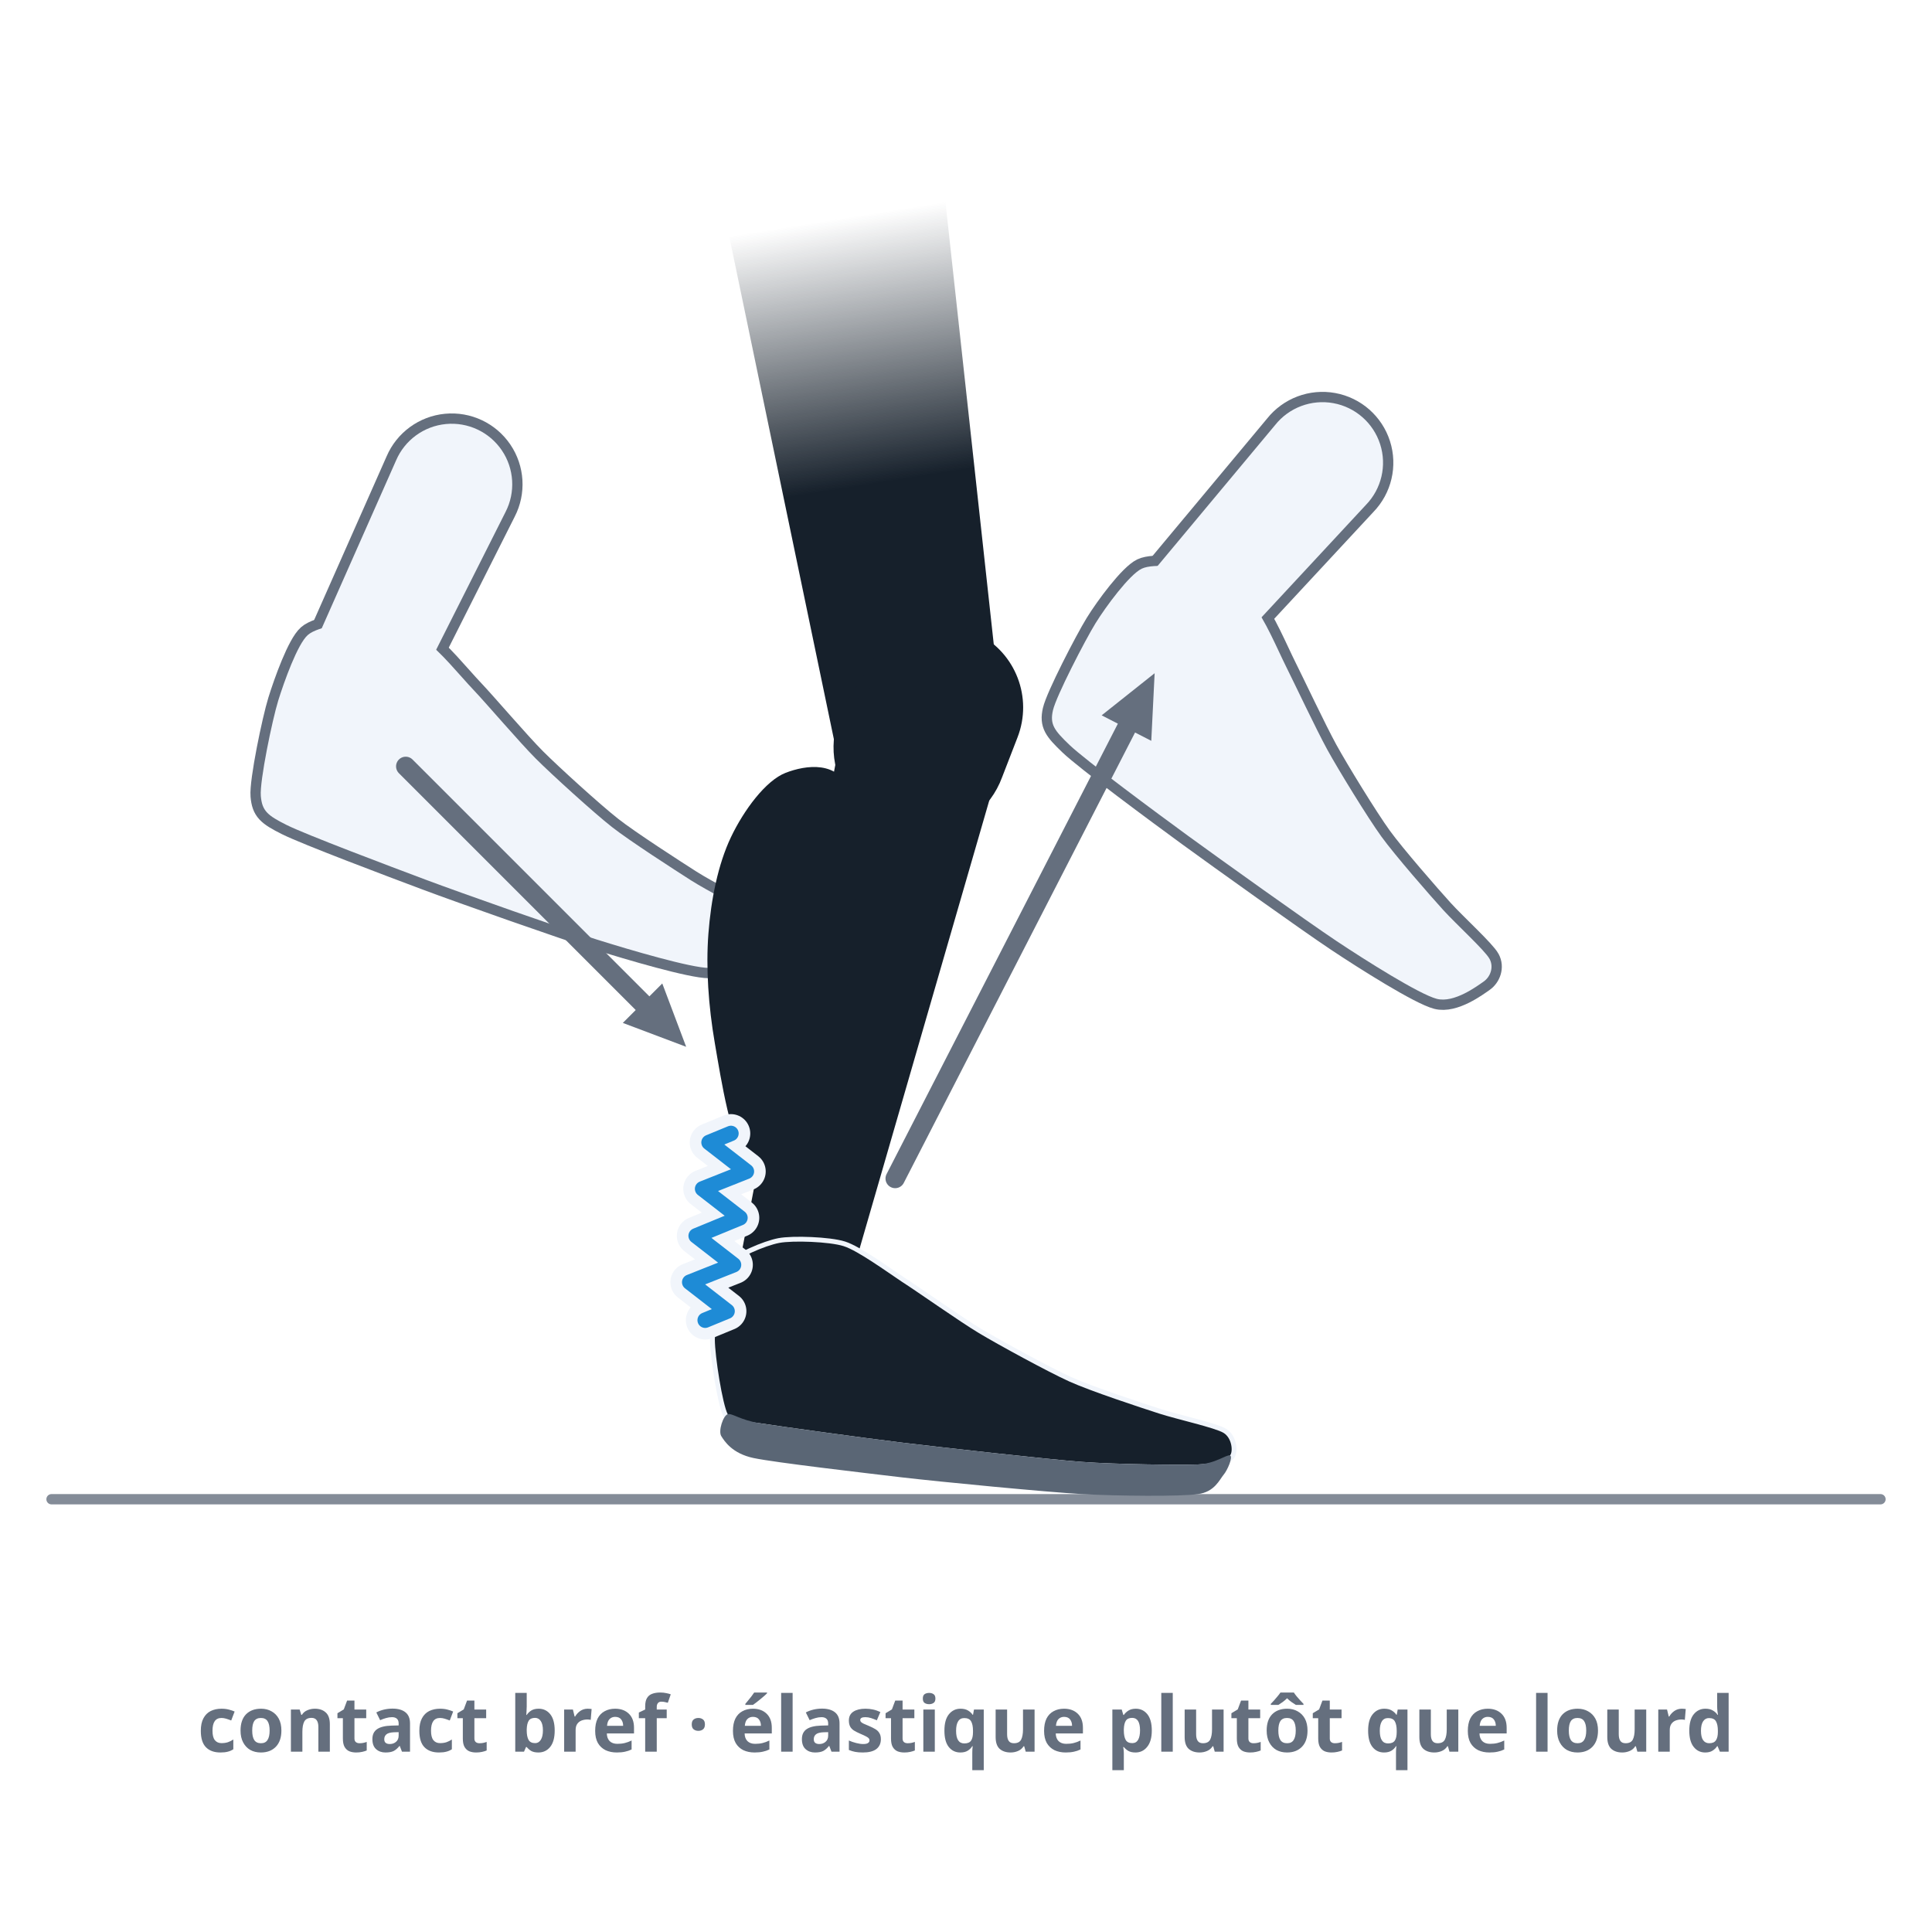
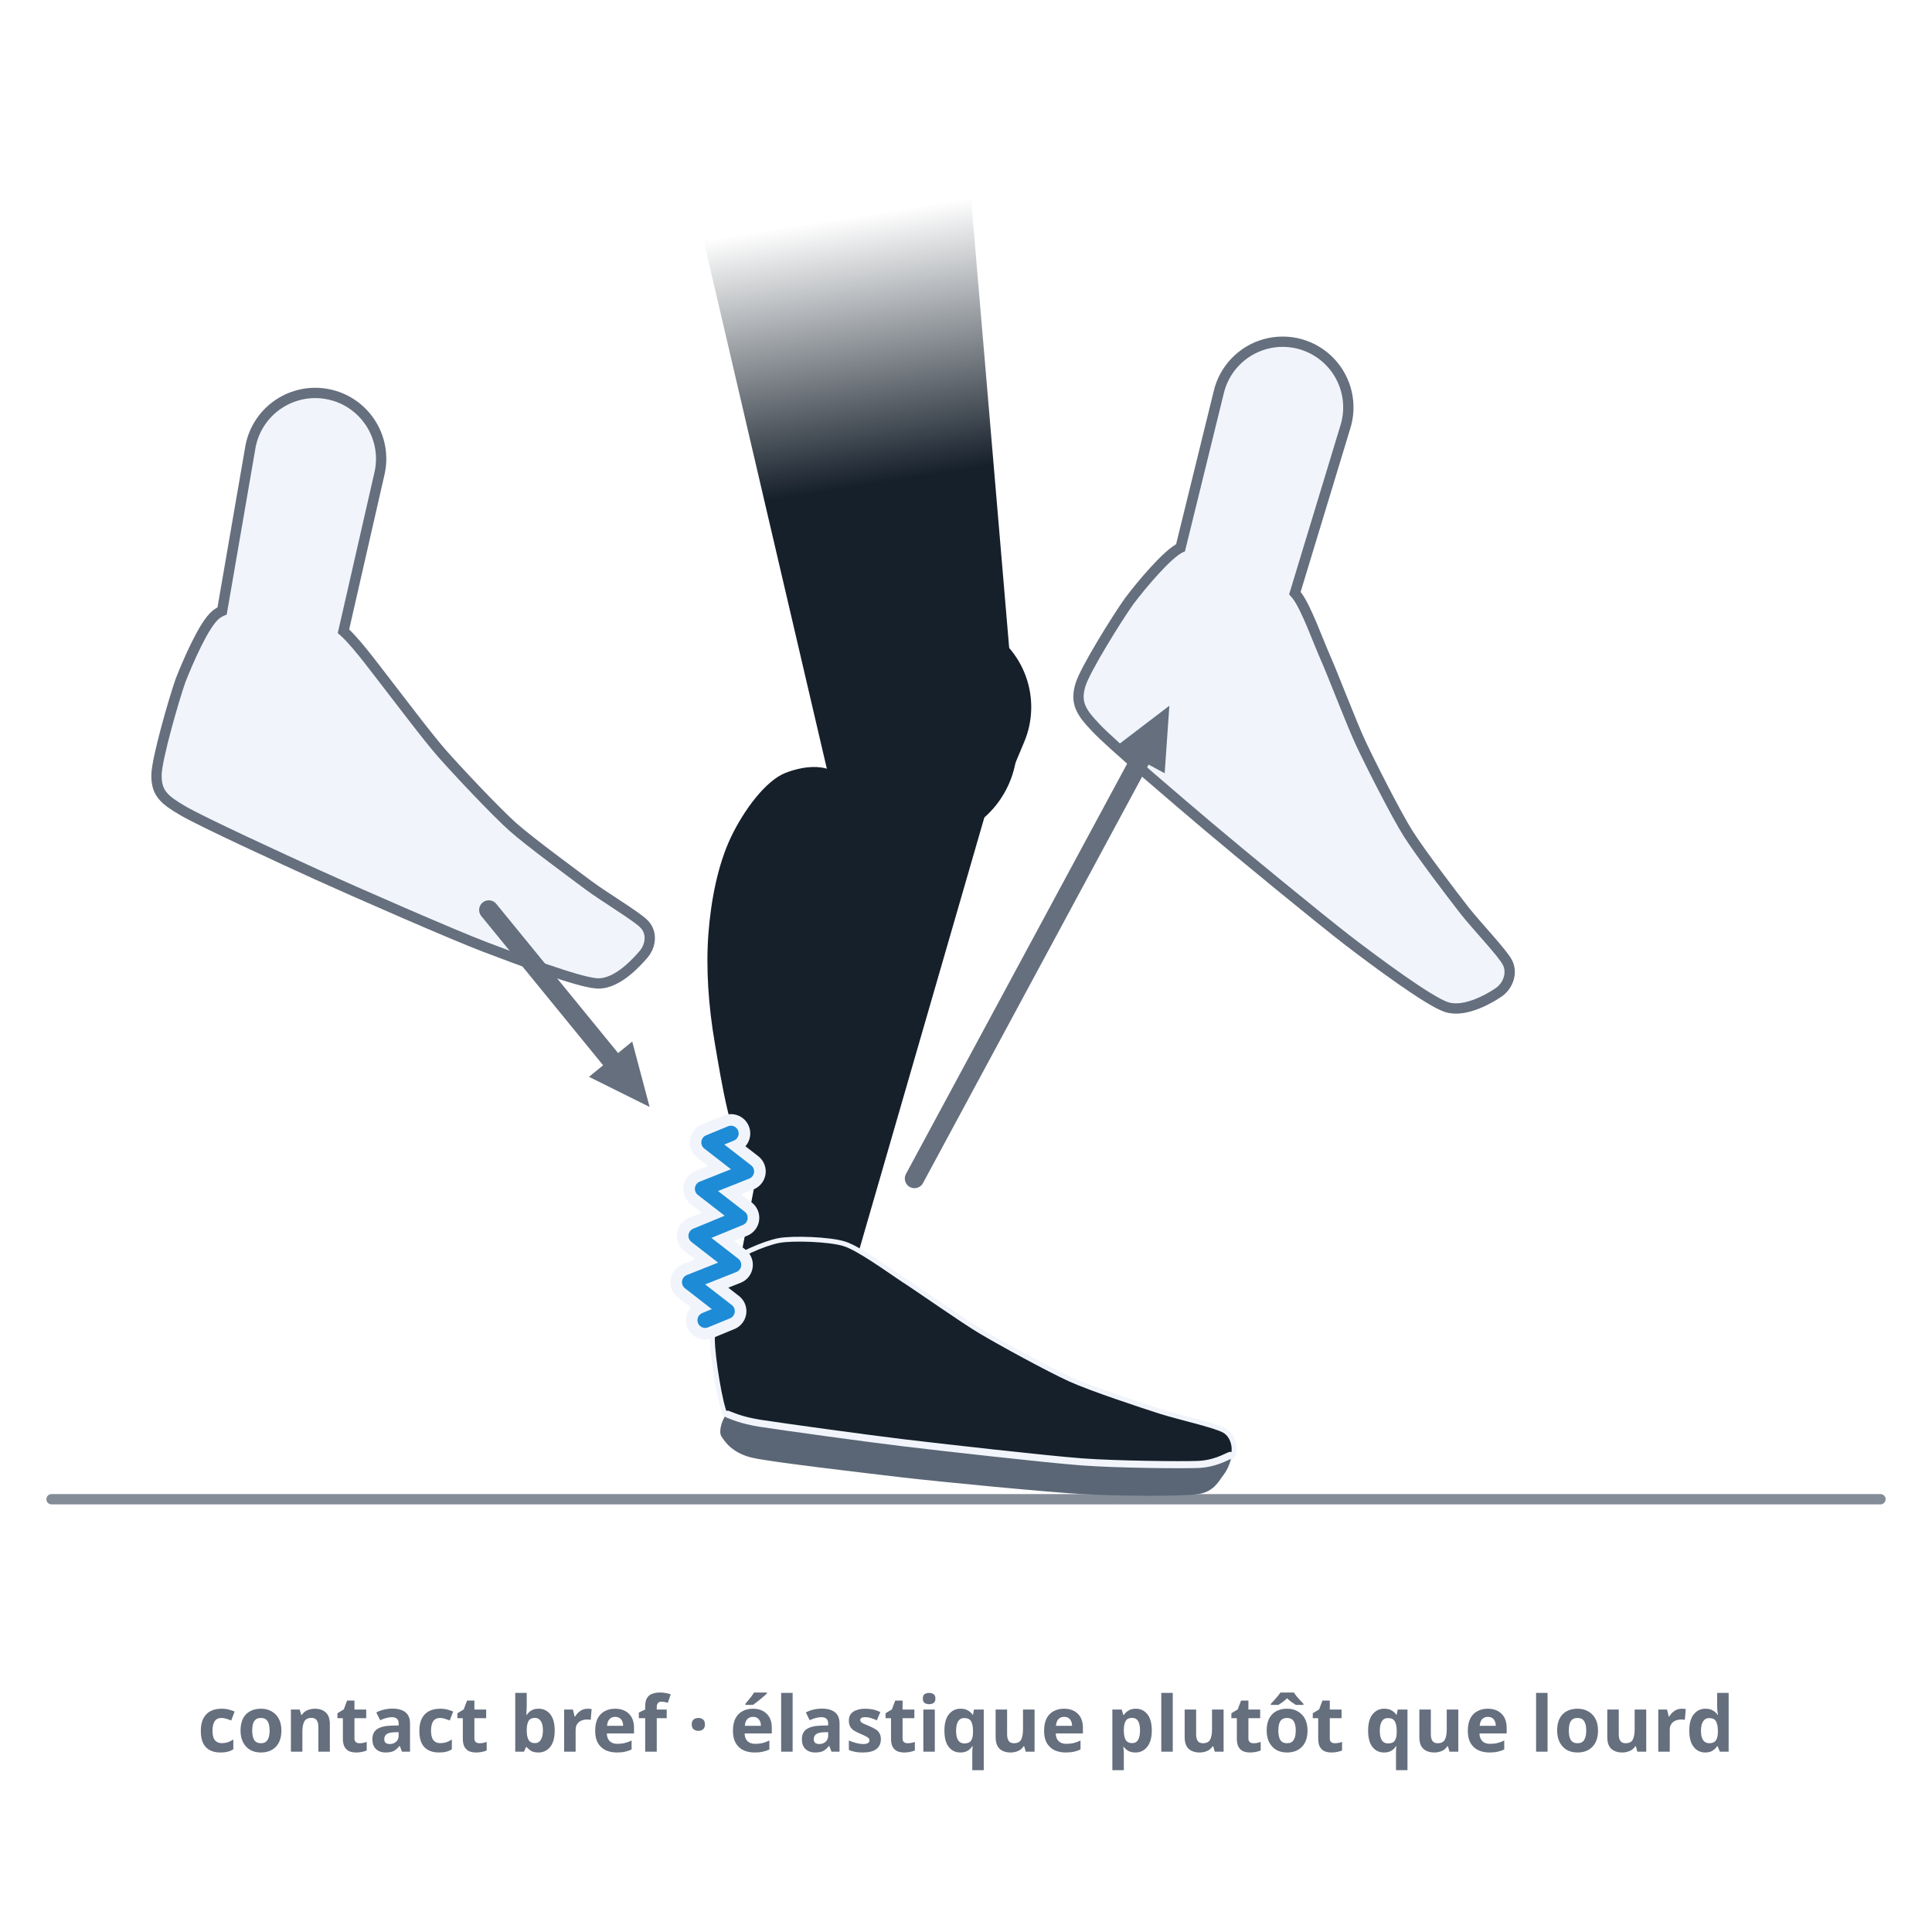
- <svg xmlns="http://www.w3.org/2000/svg" viewBox="0 0 300 300" role="img" data-quelle="figuren" aria-label="Force réactive, le contact bref au sol : gros plan d'une jambe de profil au point le plus bas du contact. Le genou est légèrement fléchi, la chaussure ne touche le sol qu'avec l'avant-pied, le talon flotte juste au-dessus. Le tendon d'Achille est dessiné comme un ressort. En contour, le pied arrive par le haut à gauche et quitte le sol vers le haut à droite ; les deux flèches forment un V étroit.">
+ <svg xmlns="http://www.w3.org/2000/svg" viewBox="0 0 300 300" role="img" data-quelle="figuren" aria-label="Force réactive, le contact bref au sol : gros plan d'une jambe de profil au point le plus bas du contact. Le genou est légèrement fléchi, la chaussure ne touche le sol qu'avec l'avant-pied, le talon flotte juste au-dessus. Le tendon d'Achille est dessiné comme un ressort. En contour, le pied arrive par le haut à gauche, pointe tendue, et quitte le sol vers le haut à droite, encore plus tendu après la poussée ; les deux flèches forment un V étroit.">
  <style>
    .s-k{fill:var(--tinte,#16202b)}
    .s-wegv{fill:none;stroke:var(--tinte-3,#656f7e);stroke-width:3;stroke-linecap:round}
    .s-mkg{fill:var(--tinte-3,#656f7e)}
    .s-sohle{fill:var(--tinte-2,#5a6675)}
    .s-sehne{fill:none;stroke:var(--primaer-dunkel,#1e8bd6);stroke-width:2.4;stroke-linejoin:round;stroke-linecap:round}
    .s-sehnex{fill:none;stroke:var(--flaeche-2,#f1f5fb);stroke-width:6;stroke-linejoin:round;stroke-linecap:round}
    .s-konturu{fill:var(--tinte-3,#656f7e);stroke:var(--tinte-3,#656f7e);stroke-width:3.2;stroke-linejoin:round}
    .s-konturf{fill:var(--flaeche-2,#f1f5fb)}
+     .s-naht{fill:none;stroke:var(--flaeche-2,#f1f5fb);stroke-width:1.1;stroke-linecap:round}
    .s-linie{fill:none;stroke:var(--tinte-3,#656f7e);stroke-width:1.6;opacity:.8;stroke-linecap:round}
    .s-x3{fill:var(--flaeche-2,#f1f5fb);stroke:var(--flaeche-2,#f1f5fb);stroke-width:1.5;stroke-linejoin:round}
    .s-ag0{stop-color:var(--tinte,#16202b);stop-opacity:1}
    .s-ag1{stop-color:var(--tinte,#16202b);stop-opacity:0}
    .st{fill:var(--tinte-3,#656f7e);font:600 12px/1 system-ui,sans-serif;text-anchor:middle}
  </style>
  <defs>
    <linearGradient id="o035" gradientUnits="userSpaceOnUse" x1="143" y1="116" x2="130" y2="34">
      <stop offset="0" class="s-ag0" />
      <stop offset="0.5" class="s-ag0" />
      <stop offset="1" class="s-ag1" />
    </linearGradient>
    <marker id="g035" viewBox="0 0 10 10" markerWidth="3.8" markerHeight="3.8" refX="5" refY="5" orient="auto">
      <path d="M1,1.2 L9.4,5 L1,8.8 Z" class="s-mkg" />
    </marker>
  </defs>
  <path class="s-linie" d="M8,232.8L292,232.8" />
  <g class="s-konturu">
-     <path d="M116.4,145.6C115.7,146.6 112.9,150.3 110.1,150.3C107.3,150.3 97.8,147.5 92.7,145.9C87.6,144.3 71.7,138.7 66.1,136.6C60.5,134.5 47.5,129.6 44.5,128.1C41.5,126.6 40.7,125.9 40.5,123.6C40.3,121.3 42.3,111.7 43.2,108.8C44.1,105.9 46.2,100 47.8,98.6C49.4,97.2 54.4,96.6 56.5,96.7C58.6,96.8 64.1,98.4 66.1,99.6C68.1,100.8 71.5,105 73.5,107.1C75.5,109.2 80.7,115.3 83.2,117.8C85.7,120.3 92.2,126.2 95,128.4C97.8,130.6 104.8,135.1 107.3,136.7C109.8,138.3 115.2,141 116.3,142C117.4,143 117.1,144.6 116.4,145.6Z" />
-     <path d="M64.7,106.9L78.5,79.5A9.4,9.4 0 1 0 61.5,71.5L49.1,99.5A8.6,8.6 0 0 0 64.7,106.9Z" />
+     <path d="M99.3,147.7C98.5,148.6 95.5,152.1 92.7,151.9C89.9,151.7 80.6,148.2 75.6,146.3C70.6,144.4 55.3,137.7 49.8,135.2C44.3,132.7 31.7,126.9 28.8,125.2C25.9,123.5 25.1,122.7 25.1,120.4C25.1,118.1 27.8,108.7 28.8,105.9C29.9,103.1 32.4,97.3 34.1,96C35.8,94.7 40.9,94.4 43,94.7C45.1,95 50.4,96.8 52.3,98.2C54.2,99.6 57.4,104 59.2,106.3C61,108.6 65.8,115 68.1,117.6C70.4,120.2 76.4,126.6 79.1,129C81.8,131.4 88.5,136.3 90.9,138.1C93.3,139.9 98.5,143 99.5,144.1C100.5,145.2 100.1,146.8 99.3,147.7Z" />
+     <path d="M51.4,102.9L58.2,73.1A9.4,9.4 0 1 0 39.7,69.4L34.5,99.5A8.6,8.6 0 0 0 51.4,102.9Z" />
  </g>
  <g class="s-konturu">
-     <path d="M230.4,152.4C229.4,153.1 225.8,155.8 223.1,155.1C220.4,154.4 212,149.1 207.5,146.1C203,143.1 189.3,133.3 184.5,129.8C179.7,126.3 168.5,118 166.1,115.7C163.7,113.4 163,112.5 163.5,110.3C164,108.1 168.5,99.4 170.1,96.8C171.7,94.2 175.4,89.2 177.3,88.3C179.2,87.4 184.3,88.1 186.3,88.8C188.3,89.5 193.1,92.5 194.7,94.2C196.3,95.9 198.4,100.9 199.7,103.5C201,106.1 204.4,113.3 206.1,116.4C207.8,119.5 212.4,127 214.5,129.9C216.6,132.8 222.1,139.1 224.1,141.3C226.1,143.5 230.6,147.6 231.3,148.9C232,150.2 231.4,151.7 230.4,152.4Z" />
-     <path d="M191.3,100.8L212.1,78.4A9.4,9.4 0 1 0 198,66L178.4,89.5A8.6,8.6 0 0 0 191.3,100.8Z" />
+     <path d="M232.3,153.4C231.3,154.1 227.4,156.5 224.8,155.6C222.2,154.7 214.2,148.8 209.9,145.5C205.6,142.2 192.7,131.6 188.1,127.7C183.5,123.8 173,114.9 170.7,112.4C168.4,110 167.9,108.9 168.5,106.7C169.1,104.5 174.2,96.3 176,93.8C177.8,91.4 181.9,86.5 183.8,85.7C185.7,84.9 190.7,86.1 192.7,86.9C194.7,87.7 199.3,91.1 200.7,92.9C202.1,94.7 203.9,99.8 205.1,102.5C206.3,105.2 209.1,112.6 210.6,115.8C212.1,119 216.1,126.9 218,129.9C219.9,132.9 225,139.6 226.8,141.9C228.6,144.2 232.8,148.6 233.4,149.9C234,151.2 233.3,152.7 232.3,153.4Z" />
+     <path d="M199.2,95.5L208.1,66.2A9.4,9.4 0 1 0 190,61.2L182.7,90.9A8.6,8.6 0 0 0 199.2,95.5Z" />
  </g>
  <g class="s-konturf">
-     <path d="M116.4,145.6C115.7,146.6 112.9,150.3 110.1,150.3C107.3,150.3 97.8,147.5 92.7,145.9C87.6,144.3 71.7,138.7 66.1,136.6C60.5,134.5 47.5,129.6 44.5,128.1C41.5,126.6 40.7,125.9 40.5,123.6C40.3,121.3 42.3,111.7 43.2,108.8C44.1,105.9 46.2,100 47.8,98.6C49.4,97.2 54.4,96.6 56.5,96.7C58.6,96.8 64.1,98.4 66.1,99.6C68.1,100.8 71.5,105 73.5,107.1C75.5,109.2 80.7,115.3 83.2,117.8C85.7,120.3 92.2,126.2 95,128.4C97.8,130.6 104.8,135.1 107.3,136.7C109.8,138.3 115.2,141 116.3,142C117.4,143 117.1,144.6 116.4,145.6Z" />
-     <path d="M64.7,106.9L78.5,79.5A9.4,9.4 0 1 0 61.5,71.5L49.1,99.5A8.6,8.6 0 0 0 64.7,106.9Z" />
+     <path d="M99.3,147.7C98.5,148.6 95.5,152.1 92.7,151.9C89.9,151.7 80.6,148.2 75.6,146.3C70.6,144.4 55.3,137.7 49.8,135.2C44.3,132.7 31.7,126.9 28.8,125.2C25.9,123.5 25.1,122.7 25.1,120.4C25.1,118.1 27.8,108.7 28.8,105.9C29.9,103.1 32.4,97.3 34.1,96C35.8,94.7 40.9,94.4 43,94.7C45.1,95 50.4,96.8 52.3,98.2C54.2,99.6 57.4,104 59.2,106.3C61,108.6 65.8,115 68.1,117.6C70.4,120.2 76.4,126.6 79.1,129C81.8,131.4 88.5,136.3 90.9,138.1C93.3,139.9 98.5,143 99.5,144.1C100.5,145.2 100.1,146.8 99.3,147.7Z" />
+     <path d="M51.4,102.9L58.2,73.1A9.4,9.4 0 1 0 39.7,69.4L34.5,99.5A8.6,8.6 0 0 0 51.4,102.9Z" />
  </g>
  <g class="s-konturf">
-     <path d="M230.4,152.4C229.4,153.1 225.8,155.8 223.1,155.1C220.4,154.4 212,149.1 207.5,146.1C203,143.1 189.3,133.3 184.5,129.8C179.7,126.3 168.5,118 166.1,115.7C163.7,113.4 163,112.5 163.5,110.3C164,108.1 168.5,99.4 170.1,96.8C171.7,94.2 175.4,89.2 177.3,88.3C179.2,87.4 184.3,88.1 186.3,88.8C188.3,89.5 193.1,92.5 194.7,94.2C196.3,95.9 198.4,100.9 199.7,103.5C201,106.1 204.4,113.3 206.1,116.4C207.8,119.5 212.4,127 214.5,129.9C216.6,132.8 222.1,139.1 224.1,141.3C226.1,143.5 230.6,147.6 231.3,148.9C232,150.2 231.4,151.7 230.4,152.4Z" />
-     <path d="M191.3,100.8L212.1,78.4A9.4,9.4 0 1 0 198,66L178.4,89.5A8.6,8.6 0 0 0 191.3,100.8Z" />
+     <path d="M232.3,153.4C231.3,154.1 227.4,156.5 224.8,155.6C222.2,154.7 214.2,148.8 209.9,145.5C205.6,142.2 192.7,131.6 188.1,127.7C183.5,123.8 173,114.9 170.7,112.4C168.4,110 167.9,108.9 168.5,106.7C169.1,104.5 174.2,96.3 176,93.8C177.8,91.4 181.9,86.5 183.8,85.7C185.7,84.9 190.7,86.1 192.7,86.9C194.7,87.7 199.3,91.1 200.7,92.9C202.1,94.7 203.9,99.8 205.1,102.5C206.3,105.2 209.1,112.6 210.6,115.8C212.1,119 216.1,126.9 218,129.9C219.9,132.9 225,139.6 226.8,141.9C228.6,144.2 232.8,148.6 233.4,149.9C234,151.2 233.3,152.7 232.3,153.4Z" />
+     <path d="M199.2,95.5L208.1,66.2A9.4,9.4 0 1 0 190,61.2L182.7,90.9A8.6,8.6 0 0 0 199.2,95.5Z" />
  </g>
-   <path class="s-wegv" d="M63,119L103,159" marker-end="url(#g035)" />
-   <path class="s-wegv" d="M139,183L177,109" marker-end="url(#g035)" />
-   <path fill="url(#o035)" d="M155.9,114.6L146.9,32.2A17,17 0 1 0 113.4,37.5L130.3,118.7A13,13 0 0 0 155.9,114.6Z" />
+   <path class="s-wegv" d="M75.9,141.3L97.7,168" marker-end="url(#g035)" />
+   <path class="s-wegv" d="M142,183L179.2,114" marker-end="url(#g035)" />
+   <path fill="url(#o035)" d="M157.9,114.7L150.9,32.2A21,21 0 1 0 109.6,38.8L128.4,119.4A15,15 0 0 0 157.9,114.7Z" />
  <g class="s-k">
-     <path d="M155.6,120.7L158,114.5A12.8,12.8 0 0 0 135.2,103.1L131.6,108.7A13.5,13.5 0 1 0 155.6,120.7Z" />
+     <path d="M156.4,121.5L159,115.3A14,14 0 0 0 134,102.8L130.6,108.6A14.5,14.5 0 1 0 156.4,121.5Z" />
    <path d="M131.3,201.4L155,119.5A12.5,12.5 0 1 0 130.7,113.6L114.6,197.4A8.6,8.6 0 0 0 131.3,201.4Z" />
    <path d="M116,180C113.5,177.5 112,167.8 111,162C110,156.2 109.6,150.3 110,145C110.4,139.7 111.5,134.2 113.5,130C115.5,125.8 118.9,121.2 122,120C125.1,118.8 130.3,118 132,123C133.7,128 133,141 132,150C131,159 128.7,172 126,177C123.3,182 118.5,182.5 116,180Z" />
  </g>
  <path class="s-x3" d="M113,219.6C112.2,218.1 111,210.6 111,208C111,205.4 111.8,198.8 113,197C114.2,195.3 118.9,193.4 121,193C123.1,192.6 128.8,192.8 131,193.5C133.2,194.2 137.6,197.4 140,199C142.5,200.6 149,205.2 152,207C155,208.8 162.7,213 166,214.5C169.3,216 177.2,218.6 180,219.5C182.8,220.4 188.7,221.7 190,222.5C191.3,223.3 191.5,225.4 191,226C190.5,226.6 188.7,227.3 186,227.4C183.3,227.5 173.4,227.4 168,227C162.6,226.6 145.8,224.7 140,224C134.2,223.3 121.2,221.5 118,221C114.9,220.5 113.8,221.1 113,219.6Z" />
  <path class="s-k" d="M113,219.6C112.2,218.1 111,210.6 111,208C111,205.4 111.8,198.8 113,197C114.2,195.3 118.9,193.4 121,193C123.1,192.6 128.8,192.8 131,193.5C133.2,194.2 137.6,197.4 140,199C142.5,200.6 149,205.2 152,207C155,208.8 162.7,213 166,214.5C169.3,216 177.2,218.6 180,219.5C182.8,220.4 188.7,221.7 190,222.5C191.3,223.3 191.5,225.4 191,226C190.5,226.6 188.7,227.3 186,227.4C183.3,227.5 173.4,227.4 168,227C162.6,226.6 145.8,224.7 140,224C134.2,223.3 121.2,221.5 118,221C114.9,220.5 113.8,221.1 113,219.6Z" />
  <path class="s-sohle" d="M190,229C189.4,229.7 188.6,231.7 186,232C183.4,232.4 173.4,232.3 168,232C162.6,231.7 146,230.1 140,229.4C134.1,228.7 120.3,227.1 117,226.4C113.7,225.7 112.5,223.8 112,223C111.5,222.2 112.3,219.8 113,219.6C113.7,219.4 114.9,220.5 118,221C121.2,221.5 134.2,223.3 140,224C145.8,224.7 162.6,226.6 168,227C173.4,227.4 183.3,227.5 186,227.4C188.7,227.3 190.5,225.8 191,226C191.5,226.2 190.6,228.3 190,229Z" />
+   <path class="s-naht" d="M113,219.6C113.6,219.8 114.9,220.5 118,221C121.2,221.5 134.2,223.3 140,224C145.8,224.7 162.6,226.6 168,227C173.4,227.4 183.3,227.5 186,227.4C188.7,227.3 190.4,226.2 191,226" />
  <path class="s-sehnex" d="M113.5,176L110.1,177.4L115.9,181.9L109.1,184.6L114.9,189.1L108.1,191.9L113.9,196.4L107.1,199.1L112.9,203.6L109.5,205" />
  <path class="s-sehne" d="M113.5,176L110.1,177.4L115.9,181.9L109.1,184.6L114.9,189.1L108.1,191.9L113.9,196.4L107.1,199.1L112.9,203.6L109.5,205" />
  <text class="st" x="150" y="272">contact bref · élastique plutôt que lourd</text>
</svg>
